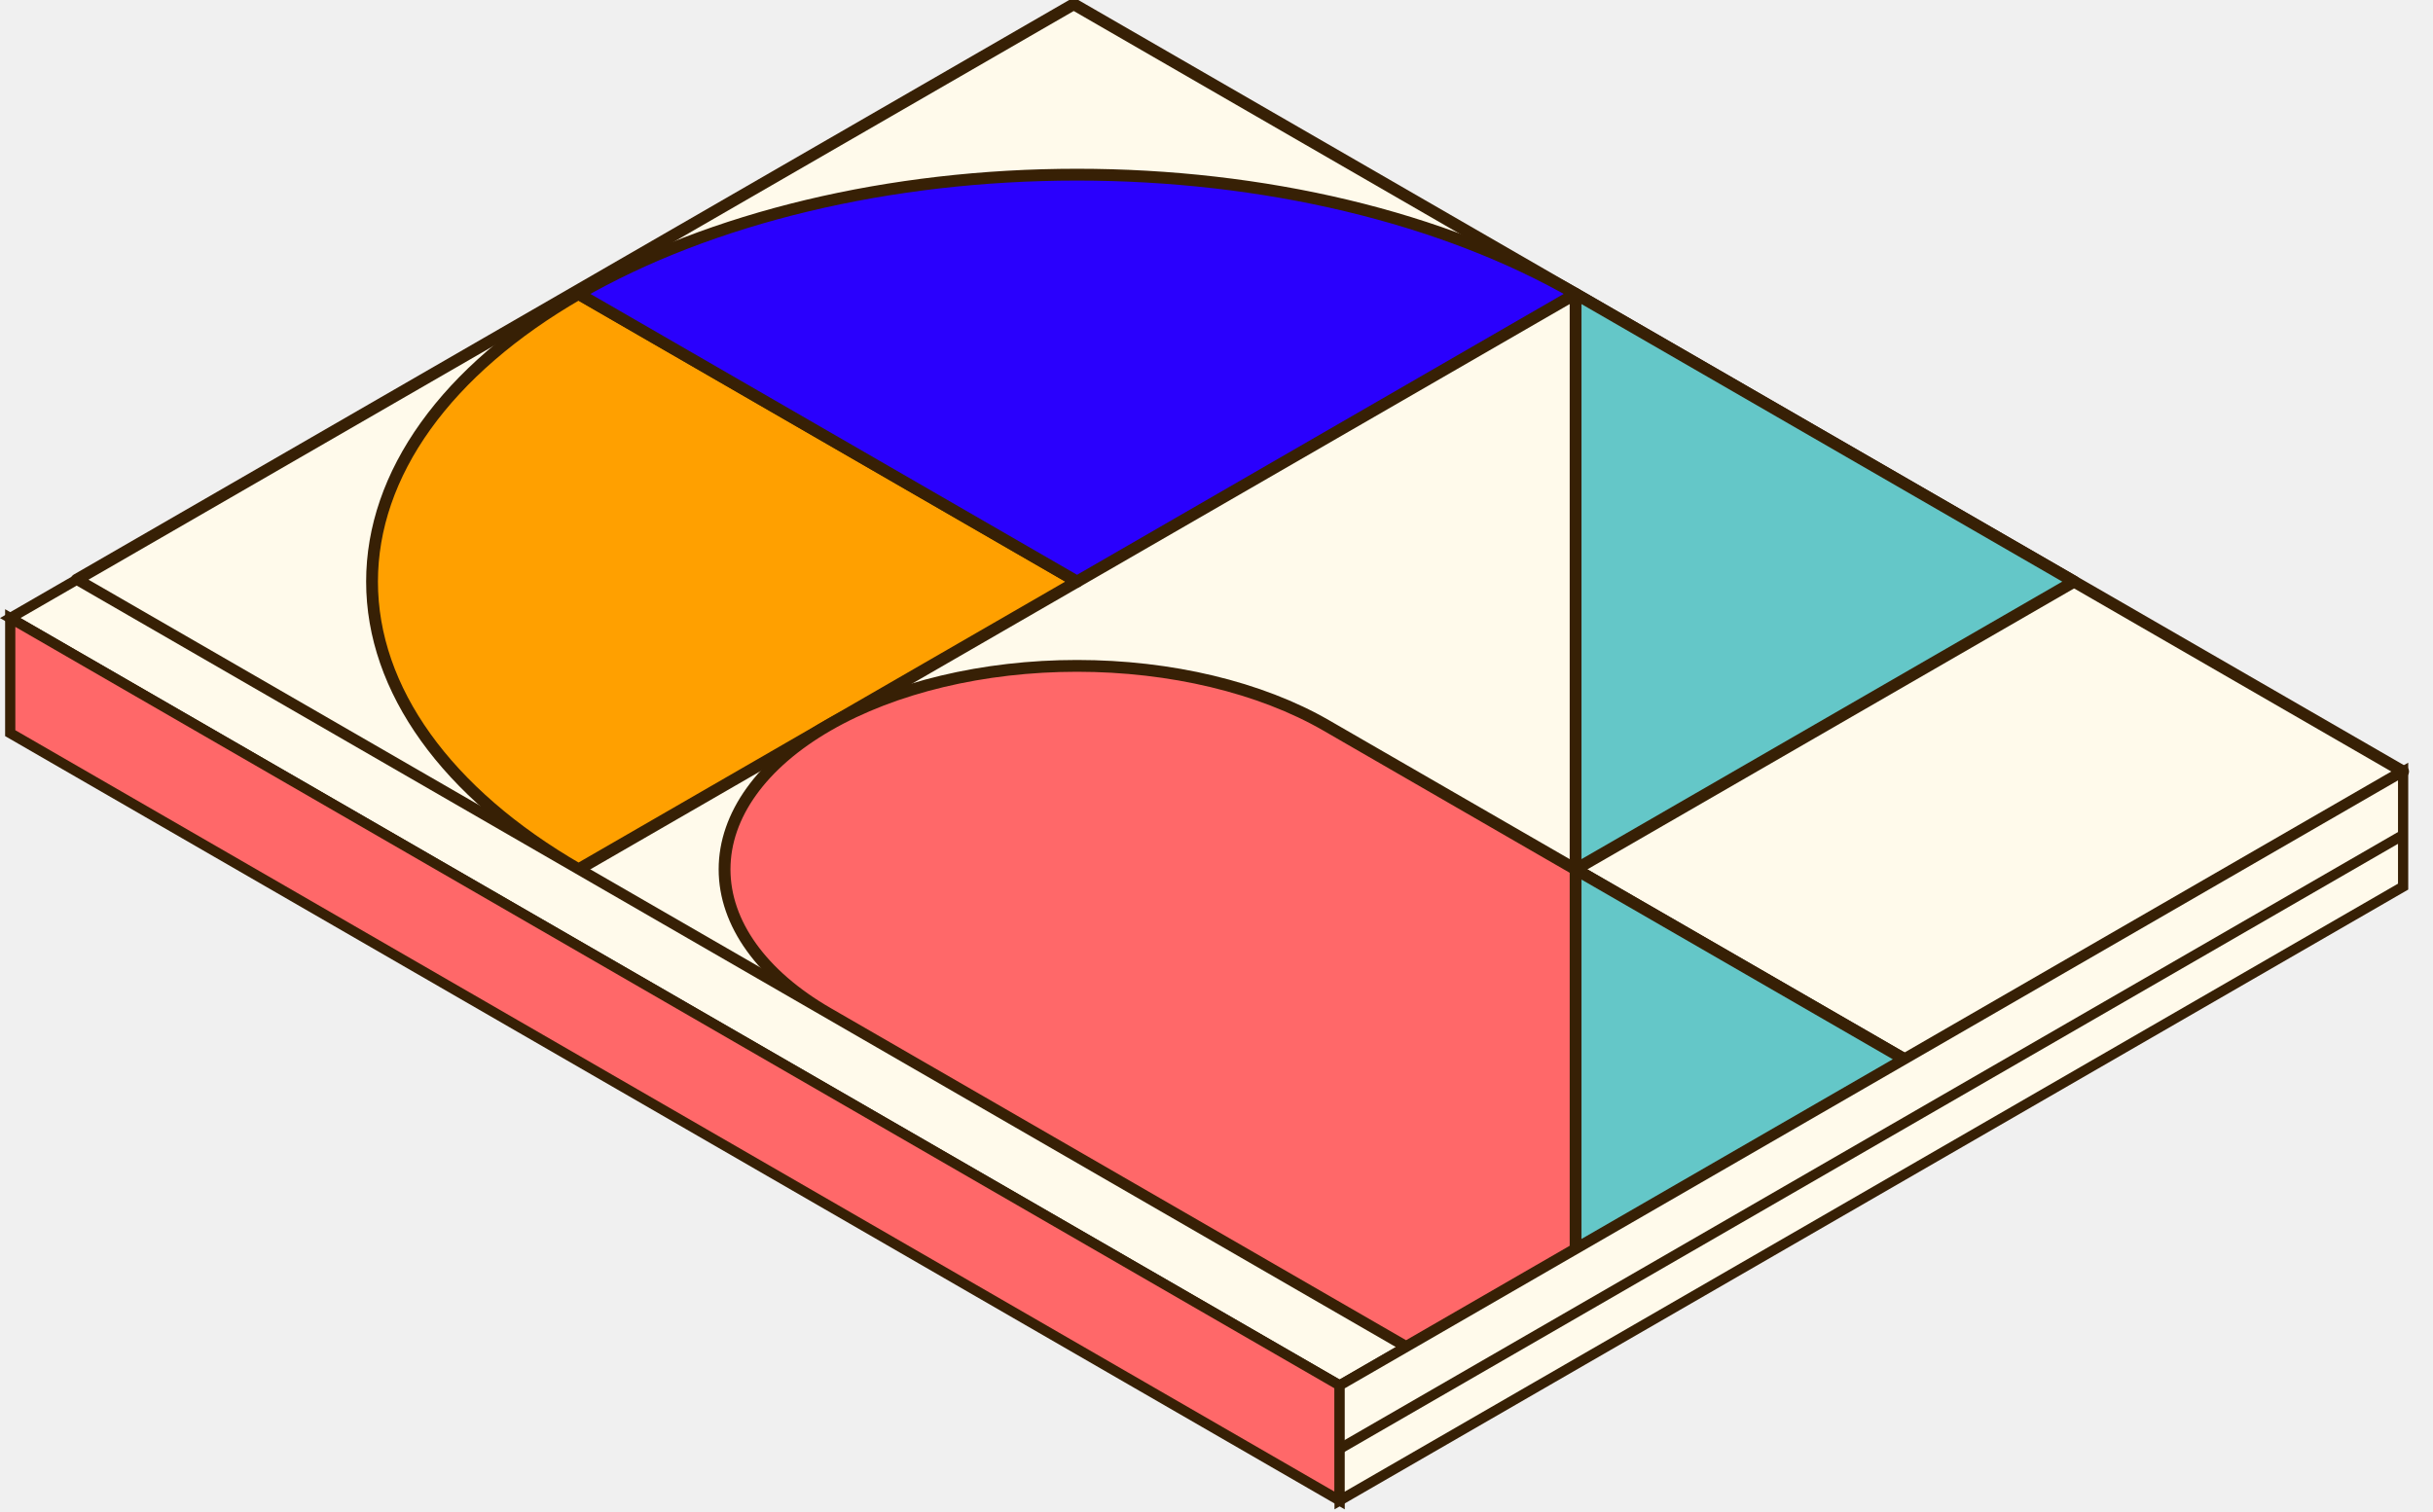
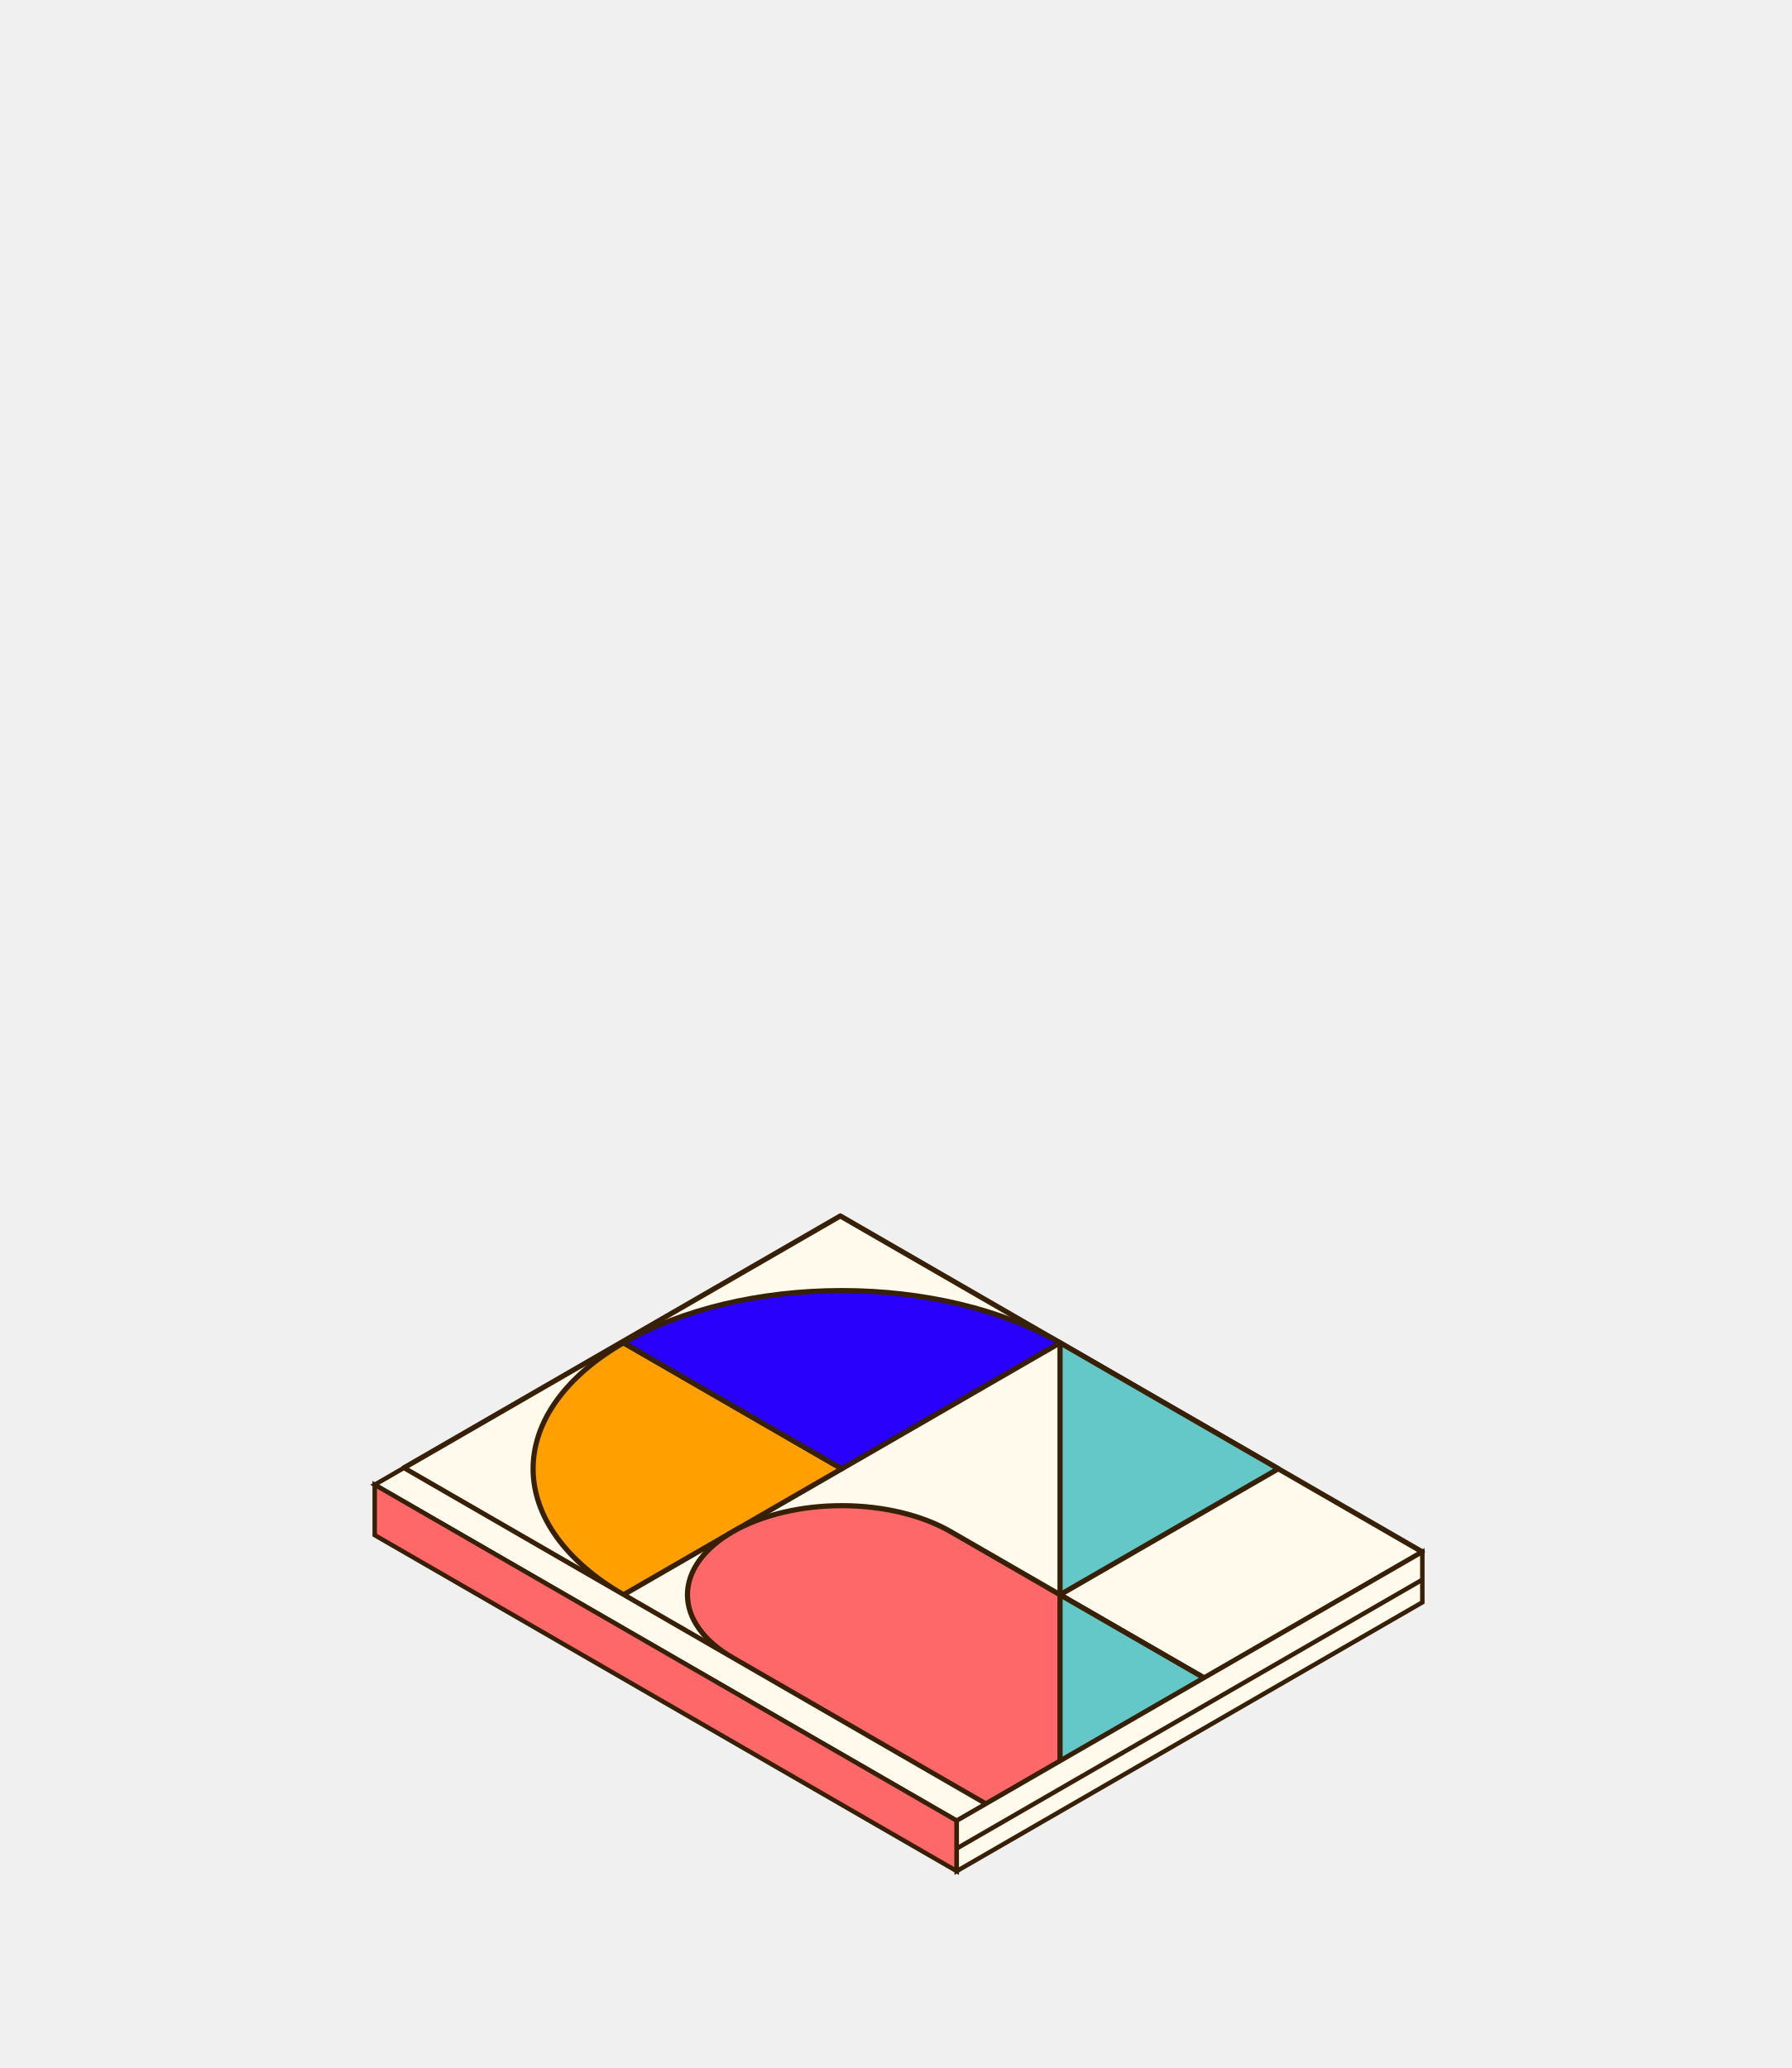
- <svg xmlns="http://www.w3.org/2000/svg" width="103" height="64" viewBox="0 0 103 64" fill="none">
-   <g id="hero" clip-path="url(#clip0_2231_7918)">
-     <g id="Group 46">
-       <g id="Frame 86">
-         <g id="Group 15">
-           <g id="Group 36">
-             <g id="Group 34">
-               <path id="Vector" d="M45.456 0.177L3.247 24.546L59.526 57.039L101.735 32.669L45.456 0.177Z" fill="#FFFAEB" stroke="#372005" stroke-width="0.5" stroke-linejoin="round" />
-               <path id="Vector_2" d="M45.597 24.628L24.492 36.812C18.895 33.581 15.75 29.198 15.75 24.628C15.75 22.365 16.522 20.124 18.022 18.033C19.522 15.943 21.721 14.043 24.492 12.443L45.597 24.628Z" fill="#FFA000" stroke="#372005" stroke-width="0.5" stroke-linejoin="round" />
-               <path id="Vector_3" d="M45.597 24.628L24.492 12.443C30.09 9.211 37.681 7.396 45.597 7.396C49.516 7.396 53.398 7.841 57.019 8.707C60.64 9.573 63.93 10.843 66.702 12.443L45.597 24.628Z" fill="#2A00FD" stroke="#372005" stroke-width="0.5" stroke-linejoin="round" />
-               <path id="Vector_4" d="M66.702 12.443L87.806 24.628L66.702 36.812L66.702 12.443Z" fill="#64C7C8" stroke="#372005" stroke-width="0.5" stroke-linejoin="round" />
-               <path id="Vector_5" d="M35.045 30.72C37.843 29.104 41.639 28.196 45.597 28.196C49.555 28.196 53.351 29.104 56.149 30.72L80.631 44.854L59.526 57.039L35.045 42.905C32.246 41.289 30.674 39.097 30.674 36.812C30.674 34.527 32.246 32.336 35.045 30.72Z" fill="#FF6869" stroke="#372005" stroke-width="0.5" stroke-linejoin="round" />
-               <path id="Vector_6" d="M66.702 36.812L80.631 44.854L66.702 52.896L66.702 36.812Z" fill="#64C7C8" stroke="#372005" stroke-width="0.5" stroke-linejoin="round" />
-               <rect id="Rectangle 15" width="3.249" height="64.986" transform="matrix(0.866025 -0.5 0.866025 0.5 0.432983 26.171)" fill="#FFFAEB" stroke="#372005" stroke-width="0.5" />
-             </g>
-             <rect id="Rectangle 16" width="64.986" height="4.874" transform="matrix(0.866025 0.5 -2.20305e-08 1 0.432983 26.171)" fill="#FF6869" stroke="#372005" stroke-width="0.5" />
-             <g id="Group 35">
-               <rect id="Rectangle 17" width="51.988" height="4.874" transform="matrix(0.866025 -0.5 2.20305e-08 1 56.712 58.6637)" fill="#FFFAEB" stroke="#372005" stroke-width="0.5" />
-               <line id="Line 16" y1="-0.25" x2="51.988" y2="-0.25" transform="matrix(-0.866025 0.5 -2.20305e-08 -1 101.735 35.1064)" stroke="#372005" stroke-width="0.5" />
+ <svg xmlns="http://www.w3.org/2000/svg" width="173.205" height="200" viewBox="0 0 173.205 200" fill="none">
+   <g transform="translate(35.8 117.42)">
+     <g id="hero" clip-path="url(#clip0_2231_7918)">
+       <g id="Group 46">
+         <g id="Frame 86">
+           <g id="Group 15">
+             <g id="Group 36">
+               <g id="Group 34">
+                 <path id="Vector" d="M45.456 0.177L3.247 24.546L59.526 57.039L101.735 32.669L45.456 0.177Z" fill="#FFFAEB" stroke="#372005" stroke-width="0.5" stroke-linejoin="round" />
+                 <path id="Vector_2" d="M45.597 24.628L24.492 36.812C18.895 33.581 15.75 29.198 15.75 24.628C15.75 22.365 16.522 20.124 18.022 18.033C19.522 15.943 21.721 14.043 24.492 12.443L45.597 24.628Z" fill="#FFA000" stroke="#372005" stroke-width="0.5" stroke-linejoin="round" />
+                 <path id="Vector_3" d="M45.597 24.628L24.492 12.443C30.09 9.211 37.681 7.396 45.597 7.396C49.516 7.396 53.398 7.841 57.019 8.707C60.64 9.573 63.93 10.843 66.702 12.443L45.597 24.628Z" fill="#2A00FD" stroke="#372005" stroke-width="0.5" stroke-linejoin="round" />
+                 <path id="Vector_4" d="M66.702 12.443L87.806 24.628L66.702 36.812L66.702 12.443Z" fill="#64C7C8" stroke="#372005" stroke-width="0.5" stroke-linejoin="round" />
+                 <path id="Vector_5" d="M35.045 30.72C37.843 29.104 41.639 28.196 45.597 28.196C49.555 28.196 53.351 29.104 56.149 30.72L80.631 44.854L59.526 57.039L35.045 42.905C32.246 41.289 30.674 39.097 30.674 36.812C30.674 34.527 32.246 32.336 35.045 30.72Z" fill="#FF6869" stroke="#372005" stroke-width="0.5" stroke-linejoin="round" />
+                 <path id="Vector_6" d="M66.702 36.812L80.631 44.854L66.702 52.896L66.702 36.812Z" fill="#64C7C8" stroke="#372005" stroke-width="0.5" stroke-linejoin="round" />
+                 <rect id="Rectangle 15" width="3.249" height="64.986" transform="matrix(0.866025 -0.5 0.866025 0.5 0.432983 26.171)" fill="#FFFAEB" stroke="#372005" stroke-width="0.5" />
+               </g>
+               <rect id="Rectangle 16" width="64.986" height="4.874" transform="matrix(0.866025 0.5 -2.20305e-08 1 0.432983 26.171)" fill="#FF6869" stroke="#372005" stroke-width="0.5" />
+               <g id="Group 35">
+                 <rect id="Rectangle 17" width="51.988" height="4.874" transform="matrix(0.866025 -0.5 2.20305e-08 1 56.712 58.6637)" fill="#FFFAEB" stroke="#372005" stroke-width="0.5" />
+                 <line id="Line 16" y1="-0.25" x2="51.988" y2="-0.25" transform="matrix(-0.866025 0.5 -2.20305e-08 -1 101.735 35.1064)" stroke="#372005" stroke-width="0.5" />
+               </g>
            </g>
          </g>
        </g>
      </g>
    </g>
+     <defs>
+       <clipPath id="clip0_2231_7918">
+         <rect width="1366" height="1123" fill="white" transform="translate(-718.624 -935.245)" />
+       </clipPath>
+     </defs>
  </g>
-   <defs>
-     <clipPath id="clip0_2231_7918">
-       <rect width="1366" height="1123" fill="white" transform="translate(-718.624 -935.245)" />
-     </clipPath>
-   </defs>
</svg>
